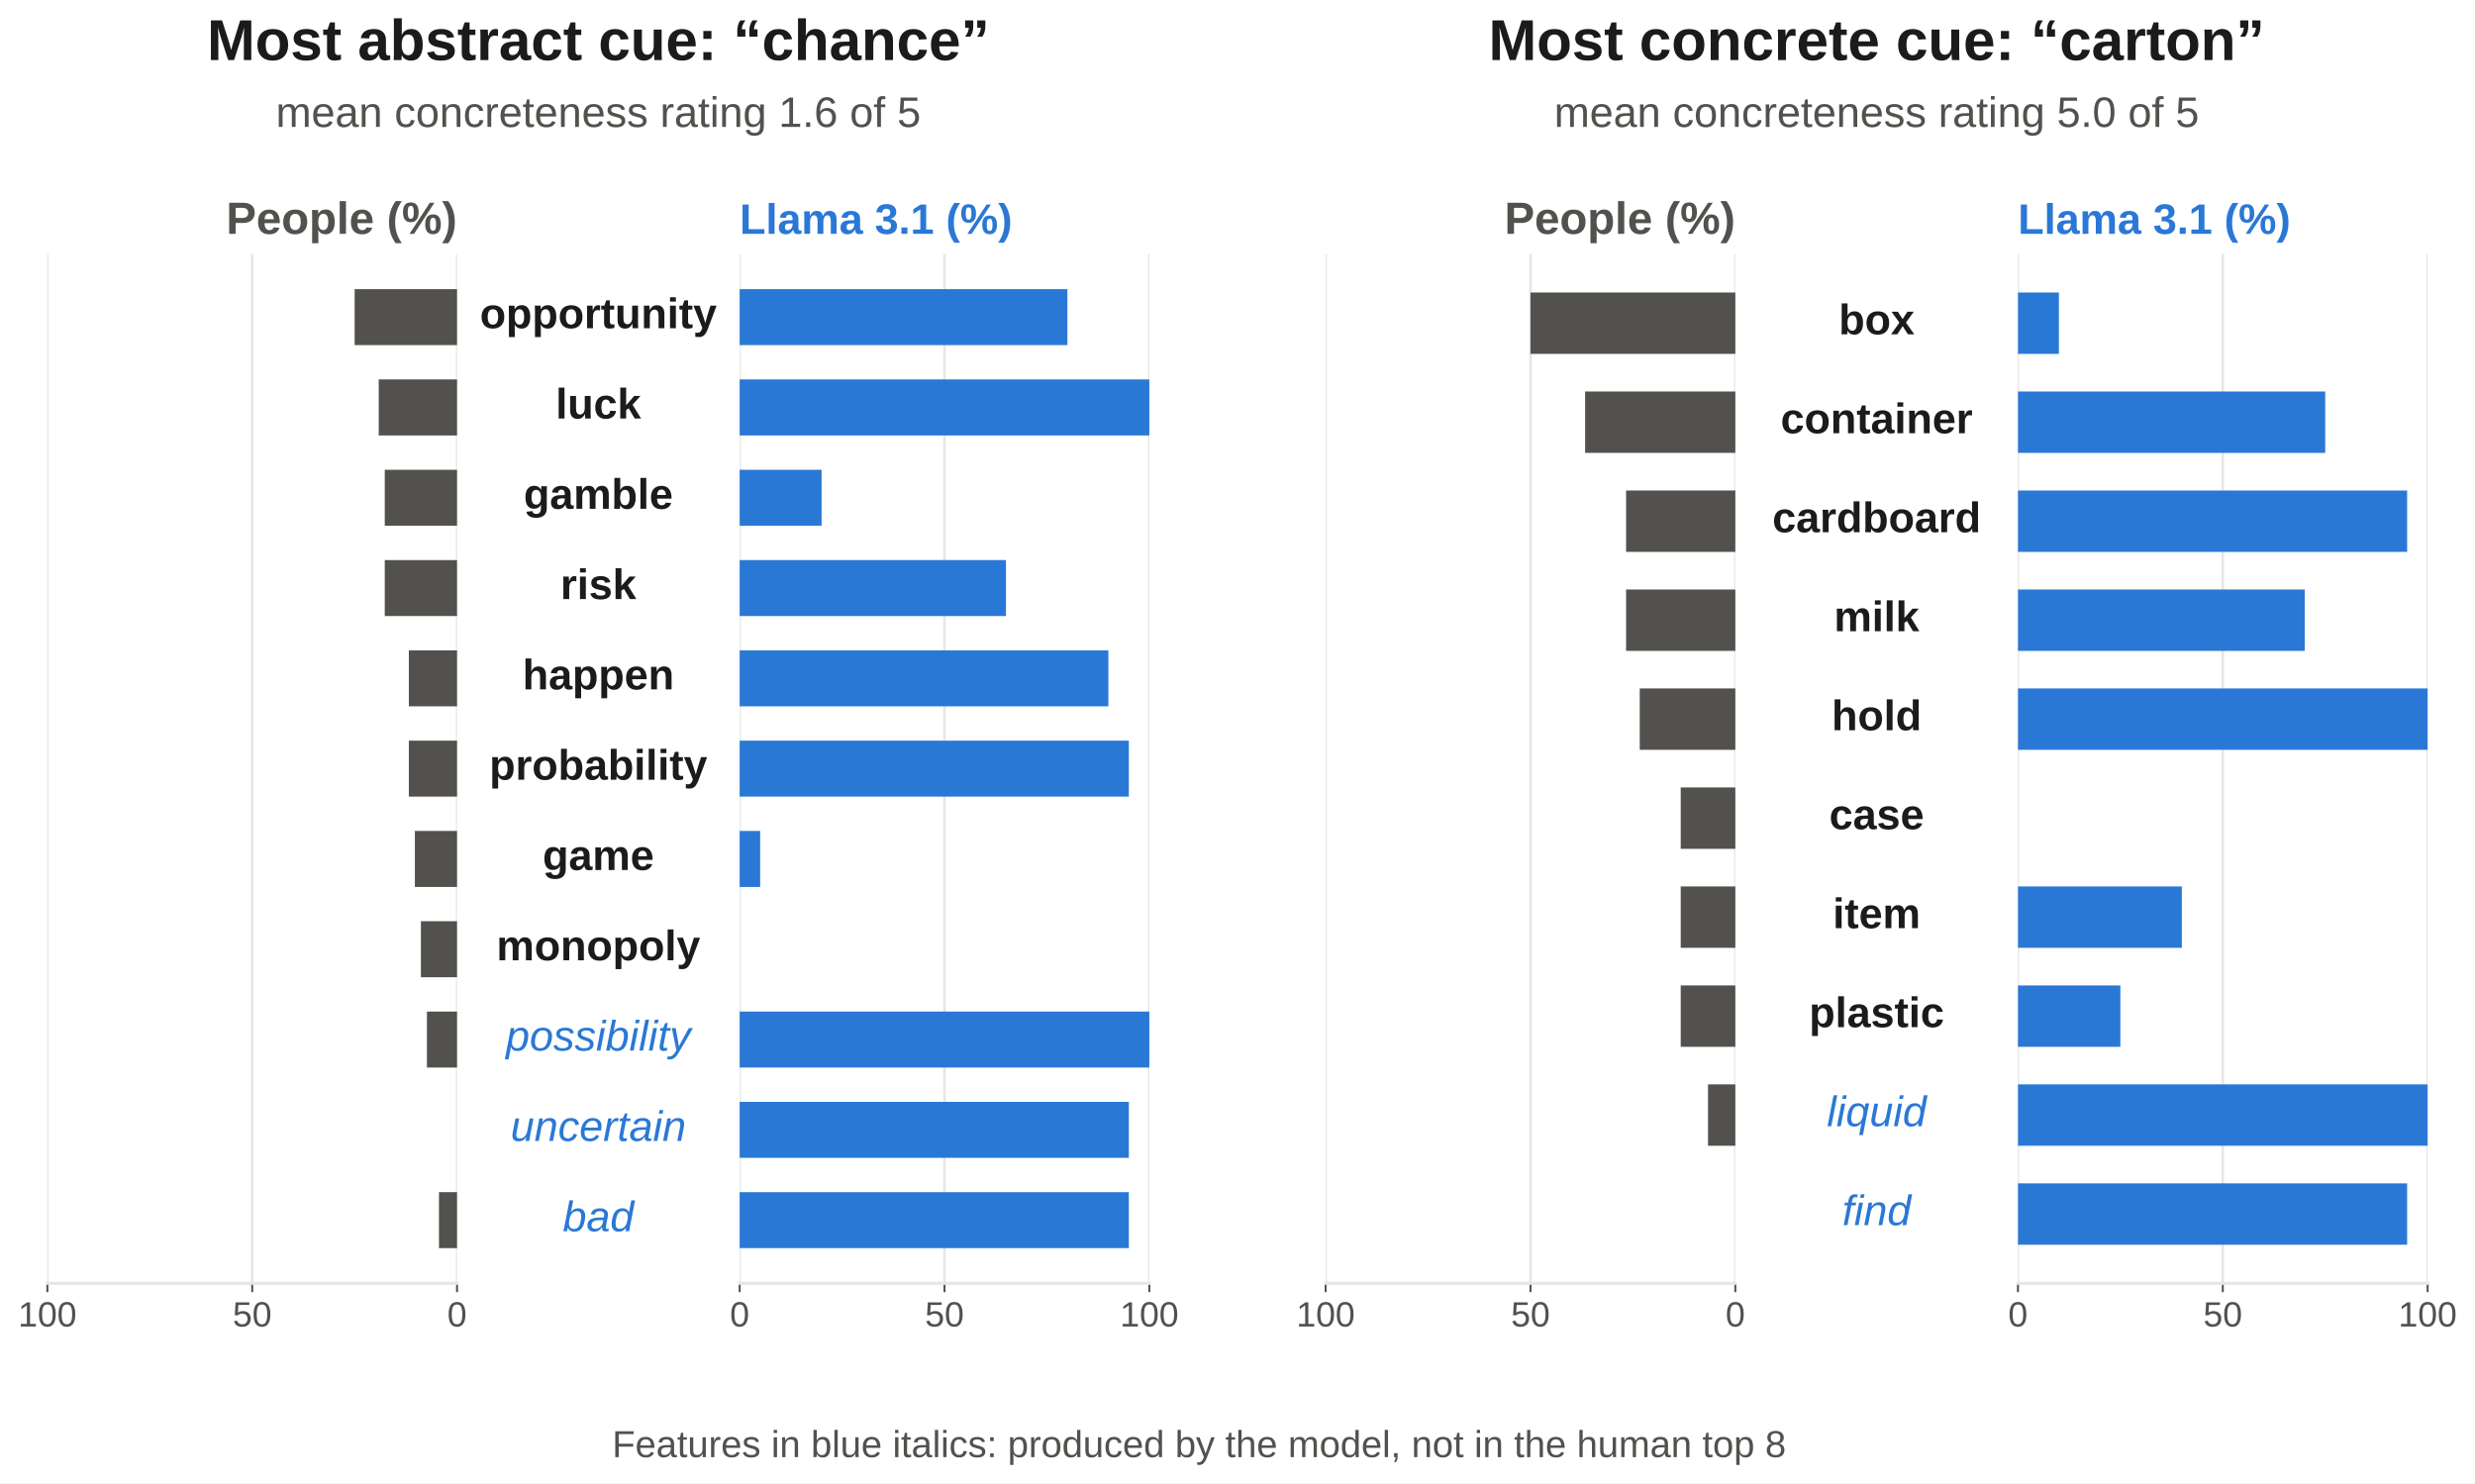
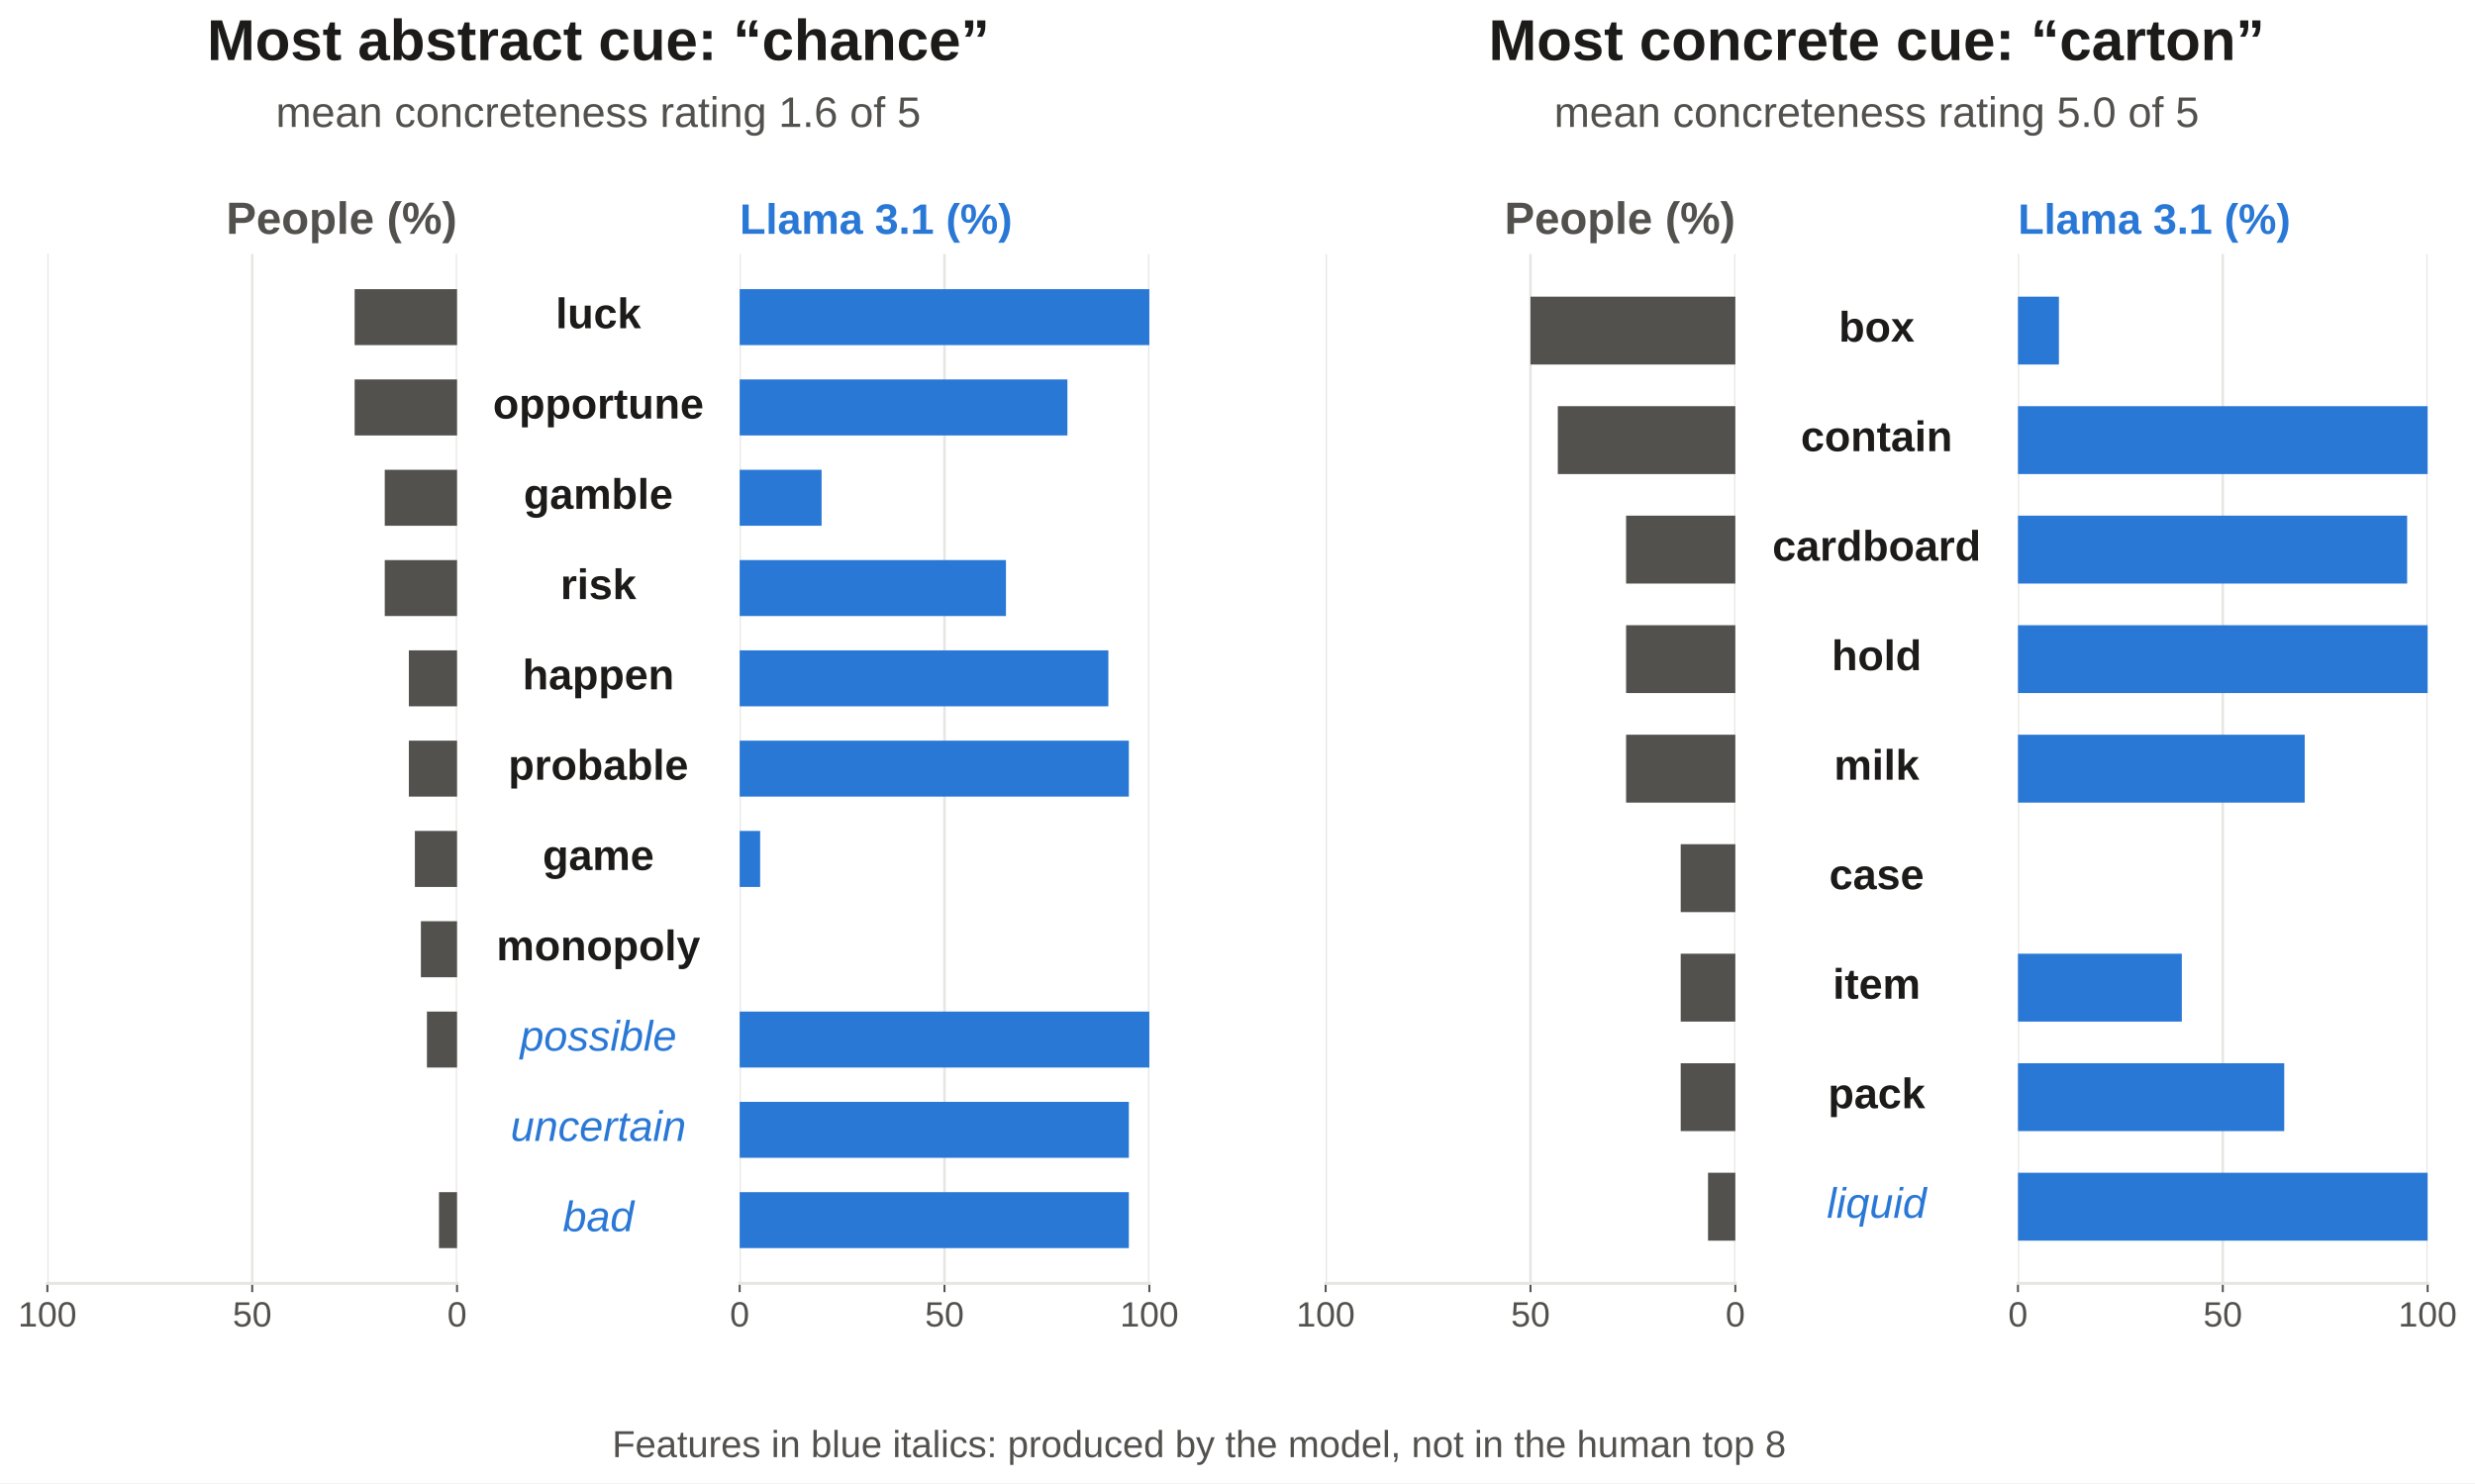
<svg xmlns="http://www.w3.org/2000/svg" xmlns:xlink="http://www.w3.org/1999/xlink" width="986.356pt" height="591.078pt" viewBox="0 0 986.356 591.078" version="1.1">
  <defs>
    <style type="text/css">*{stroke-linejoin: round; stroke-linecap: butt}</style>
  </defs>
  <g id="figure_1">
    <g id="patch_1">
      <path d="M 0 591.078  L 986.356 591.078  L 986.356 0  L 0 0  z " style="fill: #ffffff" />
    </g>
    <g id="axes_1">
      <g id="patch_2">
        <path d="M 18.878 511.457  L 182.145 511.457  L 182.145 101.201  L 18.878 101.201  z " style="fill: #ffffff" />
      </g>
      <g id="matplotlib.axis_1">
        <g id="xtick_1">
          <g id="line2d_1">
-             <path d="M 182.145 511.457  L 182.145 101.201  " clip-path="url(#p62445a6a91)" style="fill: none; stroke: #e7e6e2; stroke-linecap: square" />
+             <path d="M 182.145 511.457  L 182.145 101.201  " clip-path="url(#p075230d58a)" style="fill: none; stroke: #e7e6e2; stroke-linecap: square" />
          </g>
          <g id="line2d_2">
            <defs>
-               <path id="m4c36b9e088" d="M 0 0  L 0 3.5  " style="stroke: #52514e; stroke-width: 0.8" />
+               <path id="mfd496acda2" d="M 0 0  L 0 3.5  " style="stroke: #52514e; stroke-width: 0.8" />
            </defs>
            <g>
-               <use xlink:href="#m4c36b9e088" x="182.145" y="511.457" style="fill: #52514e; stroke: #52514e; stroke-width: 0.8" />
+               <use xlink:href="#mfd496acda2" x="182.145" y="511.457" style="fill: #52514e; stroke: #52514e; stroke-width: 0.8" />
            </g>
          </g>
          <g id="text_1">
            <text style="font-size: 14px; font-family: 'Arial', 'Helvetica Neue', 'DejaVu Sans'; text-anchor: middle; fill: #52514e" x="182.145" y="528.649" transform="rotate(-0 182.145 528.649)">0</text>
          </g>
        </g>
        <g id="xtick_2">
          <g id="line2d_3">
-             <path d="M 100.512 511.457  L 100.512 101.201  " clip-path="url(#p62445a6a91)" style="fill: none; stroke: #e7e6e2; stroke-linecap: square" />
+             <path d="M 100.512 511.457  L 100.512 101.201  " clip-path="url(#p075230d58a)" style="fill: none; stroke: #e7e6e2; stroke-linecap: square" />
          </g>
          <g id="line2d_4">
            <g>
-               <use xlink:href="#m4c36b9e088" x="100.512" y="511.457" style="fill: #52514e; stroke: #52514e; stroke-width: 0.8" />
+               <use xlink:href="#mfd496acda2" x="100.512" y="511.457" style="fill: #52514e; stroke: #52514e; stroke-width: 0.8" />
            </g>
          </g>
          <g id="text_2">
            <text style="font-size: 14px; font-family: 'Arial', 'Helvetica Neue', 'DejaVu Sans'; text-anchor: middle; fill: #52514e" x="100.512" y="528.649" transform="rotate(-0 100.5115 528.649)">50</text>
          </g>
        </g>
        <g id="xtick_3">
          <g id="line2d_5">
-             <path d="M 18.878 511.457  L 18.878 101.201  " clip-path="url(#p62445a6a91)" style="fill: none; stroke: #e7e6e2; stroke-linecap: square" />
+             <path d="M 18.878 511.457  L 18.878 101.201  " clip-path="url(#p075230d58a)" style="fill: none; stroke: #e7e6e2; stroke-linecap: square" />
          </g>
          <g id="line2d_6">
            <g>
-               <use xlink:href="#m4c36b9e088" x="18.878" y="511.457" style="fill: #52514e; stroke: #52514e; stroke-width: 0.8" />
+               <use xlink:href="#mfd496acda2" x="18.878" y="511.457" style="fill: #52514e; stroke: #52514e; stroke-width: 0.8" />
            </g>
          </g>
          <g id="text_3">
            <text style="font-size: 14px; font-family: 'Arial', 'Helvetica Neue', 'DejaVu Sans'; text-anchor: middle; fill: #52514e" x="18.878" y="528.649" transform="rotate(-0 18.87797 528.649)">100</text>
          </g>
        </g>
      </g>
      <g id="matplotlib.axis_2" />
      <g id="patch_3">
        <path d="M 18.878 511.457  L 182.145 511.457  " style="fill: none; stroke: #e7e6e2; stroke-width: 1.2; stroke-linejoin: miter; stroke-linecap: square" />
      </g>
      <g id="patch_4">
-         <path d="M 182.145 137.548  L 141.328 137.548  L 141.328 115.236  L 182.145 115.236  z " clip-path="url(#p62445a6a91)" style="fill: #52514e" />
+         <path d="M 182.145 137.548  L 141.328 137.548  L 141.328 115.236  L 182.145 115.236  z " clip-path="url(#p075230d58a)" style="fill: #52514e" />
      </g>
      <g id="patch_5">
-         <path d="M 182.145 173.535  L 150.932 173.535  L 150.932 151.223  L 182.145 151.223  z " clip-path="url(#p62445a6a91)" style="fill: #52514e" />
+         <path d="M 182.145 173.535  L 141.328 173.535  L 141.328 151.223  L 182.145 151.223  z " clip-path="url(#p075230d58a)" style="fill: #52514e" />
      </g>
      <g id="patch_6">
-         <path d="M 182.145 209.523  L 153.333 209.523  L 153.333 187.21  L 182.145 187.21  z " clip-path="url(#p62445a6a91)" style="fill: #52514e" />
+         <path d="M 182.145 209.523  L 153.333 209.523  L 153.333 187.21  L 182.145 187.21  z " clip-path="url(#p075230d58a)" style="fill: #52514e" />
      </g>
      <g id="patch_7">
-         <path d="M 182.145 245.51  L 153.333 245.51  L 153.333 223.198  L 182.145 223.198  z " clip-path="url(#p62445a6a91)" style="fill: #52514e" />
+         <path d="M 182.145 245.51  L 153.333 245.51  L 153.333 223.198  L 182.145 223.198  z " clip-path="url(#p075230d58a)" style="fill: #52514e" />
      </g>
      <g id="patch_8">
-         <path d="M 182.145 281.497  L 162.937 281.497  L 162.937 259.185  L 182.145 259.185  z " clip-path="url(#p62445a6a91)" style="fill: #52514e" />
+         <path d="M 182.145 281.497  L 162.937 281.497  L 162.937 259.185  L 182.145 259.185  z " clip-path="url(#p075230d58a)" style="fill: #52514e" />
      </g>
      <g id="patch_9">
-         <path d="M 182.145 317.485  L 162.937 317.485  L 162.937 295.173  L 182.145 295.173  z " clip-path="url(#p62445a6a91)" style="fill: #52514e" />
+         <path d="M 182.145 317.485  L 162.937 317.485  L 162.937 295.173  L 182.145 295.173  z " clip-path="url(#p075230d58a)" style="fill: #52514e" />
      </g>
      <g id="patch_10">
-         <path d="M 182.145 353.472  L 165.338 353.472  L 165.338 331.16  L 182.145 331.16  z " clip-path="url(#p62445a6a91)" style="fill: #52514e" />
+         <path d="M 182.145 353.472  L 165.338 353.472  L 165.338 331.16  L 182.145 331.16  z " clip-path="url(#p075230d58a)" style="fill: #52514e" />
      </g>
      <g id="patch_11">
-         <path d="M 182.145 389.459  L 167.739 389.459  L 167.739 367.147  L 182.145 367.147  z " clip-path="url(#p62445a6a91)" style="fill: #52514e" />
+         <path d="M 182.145 389.459  L 167.739 389.459  L 167.739 367.147  L 182.145 367.147  z " clip-path="url(#p075230d58a)" style="fill: #52514e" />
      </g>
      <g id="patch_12">
-         <path d="M 182.145 425.447  L 170.14 425.447  L 170.14 403.135  L 182.145 403.135  z " clip-path="url(#p62445a6a91)" style="fill: #52514e" />
+         <path d="M 182.145 425.447  L 170.14 425.447  L 170.14 403.135  L 182.145 403.135  z " clip-path="url(#p075230d58a)" style="fill: #52514e" />
      </g>
      <g id="patch_13">
-         <path d="M 182.145 461.434  L 182.145 461.434  L 182.145 439.122  L 182.145 439.122  z " clip-path="url(#p62445a6a91)" style="fill: #52514e" />
+         <path d="M 182.145 461.434  L 182.145 461.434  L 182.145 439.122  L 182.145 439.122  z " clip-path="url(#p075230d58a)" style="fill: #52514e" />
      </g>
      <g id="patch_14">
-         <path d="M 182.145 497.422  L 174.942 497.422  L 174.942 475.109  L 182.145 475.109  z " clip-path="url(#p62445a6a91)" style="fill: #52514e" />
+         <path d="M 182.145 497.422  L 174.942 497.422  L 174.942 475.109  L 182.145 475.109  z " clip-path="url(#p075230d58a)" style="fill: #52514e" />
      </g>
      <g id="text_4">
        <text style="font-weight: 700; font-size: 18px; font-family: 'Arial', 'Helvetica Neue', 'DejaVu Sans'; text-anchor: end; fill: #52514e" x="182.145" y="93.201" transform="rotate(-0 182.145 93.20063)">People (%)</text>
      </g>
    </g>
    <g id="axes_2">
      <g id="text_5">
-         <text style="font-weight: 700; font-size: 17px; font-family: 'Arial', 'Helvetica Neue', 'DejaVu Sans'; text-anchor: middle; fill: #1c1b1a" x="238.461" y="130.791" transform="rotate(-0 238.4613 130.791)">opportunity</text>
+         <text style="font-weight: 700; font-size: 17px; font-family: 'Arial', 'Helvetica Neue', 'DejaVu Sans'; text-anchor: middle; fill: #1c1b1a" x="238.461" y="130.791" transform="rotate(-0 238.4613 130.7912)">luck</text>
      </g>
      <g id="text_6">
-         <text style="font-weight: 700; font-size: 17px; font-family: 'Arial', 'Helvetica Neue', 'DejaVu Sans'; text-anchor: middle; fill: #1c1b1a" x="238.461" y="166.779" transform="rotate(-0 238.4613 166.7786)">luck</text>
+         <text style="font-weight: 700; font-size: 17px; font-family: 'Arial', 'Helvetica Neue', 'DejaVu Sans'; text-anchor: middle; fill: #1c1b1a" x="238.461" y="166.779" transform="rotate(-0 238.4613 166.7786)">opportune</text>
      </g>
      <g id="text_7">
        <text style="font-weight: 700; font-size: 17px; font-family: 'Arial', 'Helvetica Neue', 'DejaVu Sans'; text-anchor: middle; fill: #1c1b1a" x="238.461" y="202.766" transform="rotate(-0 238.4613 202.7658)">gamble</text>
      </g>
      <g id="text_8">
        <text style="font-weight: 700; font-size: 17px; font-family: 'Arial', 'Helvetica Neue', 'DejaVu Sans'; text-anchor: middle; fill: #1c1b1a" x="238.461" y="238.753" transform="rotate(-0 238.4613 238.7533)">risk</text>
      </g>
      <g id="text_9">
        <text style="font-weight: 700; font-size: 17px; font-family: 'Arial', 'Helvetica Neue', 'DejaVu Sans'; text-anchor: middle; fill: #1c1b1a" x="238.461" y="274.741" transform="rotate(-0 238.4613 274.7407)">happen</text>
      </g>
      <g id="text_10">
-         <text style="font-weight: 700; font-size: 17px; font-family: 'Arial', 'Helvetica Neue', 'DejaVu Sans'; text-anchor: middle; fill: #1c1b1a" x="238.461" y="310.728" transform="rotate(-0 238.4613 310.7279)">probability</text>
+         <text style="font-weight: 700; font-size: 17px; font-family: 'Arial', 'Helvetica Neue', 'DejaVu Sans'; text-anchor: middle; fill: #1c1b1a" x="238.461" y="310.728" transform="rotate(-0 238.4613 310.728)">probable</text>
      </g>
      <g id="text_11">
        <text style="font-weight: 700; font-size: 17px; font-family: 'Arial', 'Helvetica Neue', 'DejaVu Sans'; text-anchor: middle; fill: #1c1b1a" x="238.461" y="346.715" transform="rotate(-0 238.4613 346.7152)">game</text>
      </g>
      <g id="text_12">
        <text style="font-weight: 700; font-size: 17px; font-family: 'Arial', 'Helvetica Neue', 'DejaVu Sans'; text-anchor: middle; fill: #1c1b1a" x="238.461" y="382.703" transform="rotate(-0 238.4613 382.7026)">monopoly</text>
      </g>
      <g id="text_13">
-         <text style="font-style: italic; font-size: 17px; font-family: 'Arial', 'Helvetica Neue', 'DejaVu Sans'; text-anchor: middle; fill: #2a78d6" x="238.461" y="418.69" transform="rotate(-0 238.4613 418.69)">possibility</text>
+         <text style="font-style: italic; font-size: 17px; font-family: 'Arial', 'Helvetica Neue', 'DejaVu Sans'; text-anchor: middle; fill: #2a78d6" x="238.461" y="418.715" transform="rotate(-0 238.4613 418.7151)">possible</text>
      </g>
      <g id="text_14">
        <text style="font-style: italic; font-size: 17px; font-family: 'Arial', 'Helvetica Neue', 'DejaVu Sans'; text-anchor: middle; fill: #2a78d6" x="238.461" y="454.702" transform="rotate(-0 238.4613 454.7024)">uncertain</text>
      </g>
      <g id="text_15">
        <text style="font-style: italic; font-size: 17px; font-family: 'Arial', 'Helvetica Neue', 'DejaVu Sans'; text-anchor: middle; fill: #2a78d6" x="238.461" y="490.69" transform="rotate(-0 238.4613 490.6898)">bad</text>
      </g>
    </g>
    <g id="axes_3">
      <g id="patch_15">
        <path d="M 294.778 511.457  L 458.045 511.457  L 458.045 101.201  L 294.778 101.201  z " style="fill: #ffffff" />
      </g>
      <g id="matplotlib.axis_3">
        <g id="xtick_4">
          <g id="line2d_7">
-             <path d="M 294.778 511.457  L 294.778 101.201  " clip-path="url(#p004b8bed8c)" style="fill: none; stroke: #e7e6e2; stroke-linecap: square" />
+             <path d="M 294.778 511.457  L 294.778 101.201  " clip-path="url(#p3823de1eba)" style="fill: none; stroke: #e7e6e2; stroke-linecap: square" />
          </g>
          <g id="line2d_8">
            <g>
-               <use xlink:href="#m4c36b9e088" x="294.778" y="511.457" style="fill: #52514e; stroke: #52514e; stroke-width: 0.8" />
+               <use xlink:href="#mfd496acda2" x="294.778" y="511.457" style="fill: #52514e; stroke: #52514e; stroke-width: 0.8" />
            </g>
          </g>
          <g id="text_16">
            <text style="font-size: 14px; font-family: 'Arial', 'Helvetica Neue', 'DejaVu Sans'; text-anchor: middle; fill: #52514e" x="294.778" y="528.649" transform="rotate(-0 294.7776 528.649)">0</text>
          </g>
        </g>
        <g id="xtick_5">
          <g id="line2d_9">
-             <path d="M 376.411 511.457  L 376.411 101.201  " clip-path="url(#p004b8bed8c)" style="fill: none; stroke: #e7e6e2; stroke-linecap: square" />
+             <path d="M 376.411 511.457  L 376.411 101.201  " clip-path="url(#p3823de1eba)" style="fill: none; stroke: #e7e6e2; stroke-linecap: square" />
          </g>
          <g id="line2d_10">
            <g>
-               <use xlink:href="#m4c36b9e088" x="376.411" y="511.457" style="fill: #52514e; stroke: #52514e; stroke-width: 0.8" />
+               <use xlink:href="#mfd496acda2" x="376.411" y="511.457" style="fill: #52514e; stroke: #52514e; stroke-width: 0.8" />
            </g>
          </g>
          <g id="text_17">
            <text style="font-size: 14px; font-family: 'Arial', 'Helvetica Neue', 'DejaVu Sans'; text-anchor: middle; fill: #52514e" x="376.411" y="528.649" transform="rotate(-0 376.4111 528.649)">50</text>
          </g>
        </g>
        <g id="xtick_6">
          <g id="line2d_11">
-             <path d="M 458.045 511.457  L 458.045 101.201  " clip-path="url(#p004b8bed8c)" style="fill: none; stroke: #e7e6e2; stroke-linecap: square" />
+             <path d="M 458.045 511.457  L 458.045 101.201  " clip-path="url(#p3823de1eba)" style="fill: none; stroke: #e7e6e2; stroke-linecap: square" />
          </g>
          <g id="line2d_12">
            <g>
-               <use xlink:href="#m4c36b9e088" x="458.045" y="511.457" style="fill: #52514e; stroke: #52514e; stroke-width: 0.8" />
+               <use xlink:href="#mfd496acda2" x="458.045" y="511.457" style="fill: #52514e; stroke: #52514e; stroke-width: 0.8" />
            </g>
          </g>
          <g id="text_18">
            <text style="font-size: 14px; font-family: 'Arial', 'Helvetica Neue', 'DejaVu Sans'; text-anchor: middle; fill: #52514e" x="458.045" y="528.649" transform="rotate(-0 458.0446 528.649)">100</text>
          </g>
        </g>
      </g>
      <g id="matplotlib.axis_4" />
      <g id="patch_16">
        <path d="M 294.778 511.457  L 458.045 511.457  " style="fill: none; stroke: #e7e6e2; stroke-width: 1.2; stroke-linejoin: miter; stroke-linecap: square" />
      </g>
      <g id="patch_17">
-         <path d="M 294.778 137.548  L 425.391 137.548  L 425.391 115.236  L 294.778 115.236  z " clip-path="url(#p004b8bed8c)" style="fill: #2a78d6" />
+         <path d="M 294.778 137.548  L 458.045 137.548  L 458.045 115.236  L 294.778 115.236  z " clip-path="url(#p3823de1eba)" style="fill: #2a78d6" />
      </g>
      <g id="patch_18">
-         <path d="M 294.778 173.535  L 458.045 173.535  L 458.045 151.223  L 294.778 151.223  z " clip-path="url(#p004b8bed8c)" style="fill: #2a78d6" />
+         <path d="M 294.778 173.535  L 425.391 173.535  L 425.391 151.223  L 294.778 151.223  z " clip-path="url(#p3823de1eba)" style="fill: #2a78d6" />
      </g>
      <g id="patch_19">
-         <path d="M 294.778 209.523  L 327.431 209.523  L 327.431 187.21  L 294.778 187.21  z " clip-path="url(#p004b8bed8c)" style="fill: #2a78d6" />
+         <path d="M 294.778 209.523  L 327.431 209.523  L 327.431 187.21  L 294.778 187.21  z " clip-path="url(#p3823de1eba)" style="fill: #2a78d6" />
      </g>
      <g id="patch_20">
-         <path d="M 294.778 245.51  L 400.901 245.51  L 400.901 223.198  L 294.778 223.198  z " clip-path="url(#p004b8bed8c)" style="fill: #2a78d6" />
+         <path d="M 294.778 245.51  L 400.901 245.51  L 400.901 223.198  L 294.778 223.198  z " clip-path="url(#p3823de1eba)" style="fill: #2a78d6" />
      </g>
      <g id="patch_21">
-         <path d="M 294.778 281.497  L 441.718 281.497  L 441.718 259.185  L 294.778 259.185  z " clip-path="url(#p004b8bed8c)" style="fill: #2a78d6" />
+         <path d="M 294.778 281.497  L 441.718 281.497  L 441.718 259.185  L 294.778 259.185  z " clip-path="url(#p3823de1eba)" style="fill: #2a78d6" />
      </g>
      <g id="patch_22">
-         <path d="M 294.778 317.485  L 449.881 317.485  L 449.881 295.173  L 294.778 295.173  z " clip-path="url(#p004b8bed8c)" style="fill: #2a78d6" />
+         <path d="M 294.778 317.485  L 449.881 317.485  L 449.881 295.173  L 294.778 295.173  z " clip-path="url(#p3823de1eba)" style="fill: #2a78d6" />
      </g>
      <g id="patch_23">
-         <path d="M 294.778 353.472  L 302.941 353.472  L 302.941 331.16  L 294.778 331.16  z " clip-path="url(#p004b8bed8c)" style="fill: #2a78d6" />
+         <path d="M 294.778 353.472  L 302.941 353.472  L 302.941 331.16  L 294.778 331.16  z " clip-path="url(#p3823de1eba)" style="fill: #2a78d6" />
      </g>
      <g id="patch_24">
-         <path d="M 294.778 389.459  L 294.778 389.459  L 294.778 367.147  L 294.778 367.147  z " clip-path="url(#p004b8bed8c)" style="fill: #2a78d6" />
+         <path d="M 294.778 389.459  L 294.778 389.459  L 294.778 367.147  L 294.778 367.147  z " clip-path="url(#p3823de1eba)" style="fill: #2a78d6" />
      </g>
      <g id="patch_25">
-         <path d="M 294.778 425.447  L 458.045 425.447  L 458.045 403.135  L 294.778 403.135  z " clip-path="url(#p004b8bed8c)" style="fill: #2a78d6" />
+         <path d="M 294.778 425.447  L 458.045 425.447  L 458.045 403.135  L 294.778 403.135  z " clip-path="url(#p3823de1eba)" style="fill: #2a78d6" />
      </g>
      <g id="patch_26">
-         <path d="M 294.778 461.434  L 449.881 461.434  L 449.881 439.122  L 294.778 439.122  z " clip-path="url(#p004b8bed8c)" style="fill: #2a78d6" />
+         <path d="M 294.778 461.434  L 449.881 461.434  L 449.881 439.122  L 294.778 439.122  z " clip-path="url(#p3823de1eba)" style="fill: #2a78d6" />
      </g>
      <g id="patch_27">
-         <path d="M 294.778 497.422  L 449.881 497.422  L 449.881 475.109  L 294.778 475.109  z " clip-path="url(#p004b8bed8c)" style="fill: #2a78d6" />
+         <path d="M 294.778 497.422  L 449.881 497.422  L 449.881 475.109  L 294.778 475.109  z " clip-path="url(#p3823de1eba)" style="fill: #2a78d6" />
      </g>
      <g id="text_19">
        <text style="font-weight: 700; font-size: 17px; font-family: 'Arial', 'Helvetica Neue', 'DejaVu Sans'; text-anchor: start; fill: #2a78d6" x="294.778" y="93.201" transform="rotate(-0 294.7776 93.20063)">Llama 3.1 (%)</text>
      </g>
    </g>
    <g id="axes_4">
      <g id="patch_28">
        <path d="M 528.311 511.457  L 691.578 511.457  L 691.578 101.201  L 528.311 101.201  z " style="fill: #ffffff" />
      </g>
      <g id="matplotlib.axis_5">
        <g id="xtick_7">
          <g id="line2d_13">
-             <path d="M 691.578 511.457  L 691.578 101.201  " clip-path="url(#pcae5e3354a)" style="fill: none; stroke: #e7e6e2; stroke-linecap: square" />
+             <path d="M 691.578 511.457  L 691.578 101.201  " clip-path="url(#p9786642348)" style="fill: none; stroke: #e7e6e2; stroke-linecap: square" />
          </g>
          <g id="line2d_14">
            <g>
-               <use xlink:href="#m4c36b9e088" x="691.578" y="511.457" style="fill: #52514e; stroke: #52514e; stroke-width: 0.8" />
+               <use xlink:href="#mfd496acda2" x="691.578" y="511.457" style="fill: #52514e; stroke: #52514e; stroke-width: 0.8" />
            </g>
          </g>
          <g id="text_20">
            <text style="font-size: 14px; font-family: 'Arial', 'Helvetica Neue', 'DejaVu Sans'; text-anchor: middle; fill: #52514e" x="691.578" y="528.649" transform="rotate(-0 691.5784 528.649)">0</text>
          </g>
        </g>
        <g id="xtick_8">
          <g id="line2d_15">
-             <path d="M 609.945 511.457  L 609.945 101.201  " clip-path="url(#pcae5e3354a)" style="fill: none; stroke: #e7e6e2; stroke-linecap: square" />
+             <path d="M 609.945 511.457  L 609.945 101.201  " clip-path="url(#p9786642348)" style="fill: none; stroke: #e7e6e2; stroke-linecap: square" />
          </g>
          <g id="line2d_16">
            <g>
-               <use xlink:href="#m4c36b9e088" x="609.945" y="511.457" style="fill: #52514e; stroke: #52514e; stroke-width: 0.8" />
+               <use xlink:href="#mfd496acda2" x="609.945" y="511.457" style="fill: #52514e; stroke: #52514e; stroke-width: 0.8" />
            </g>
          </g>
          <g id="text_21">
            <text style="font-size: 14px; font-family: 'Arial', 'Helvetica Neue', 'DejaVu Sans'; text-anchor: middle; fill: #52514e" x="609.945" y="528.649" transform="rotate(-0 609.9448 528.649)">50</text>
          </g>
        </g>
        <g id="xtick_9">
          <g id="line2d_17">
-             <path d="M 528.311 511.457  L 528.311 101.201  " clip-path="url(#pcae5e3354a)" style="fill: none; stroke: #e7e6e2; stroke-linecap: square" />
+             <path d="M 528.311 511.457  L 528.311 101.201  " clip-path="url(#p9786642348)" style="fill: none; stroke: #e7e6e2; stroke-linecap: square" />
          </g>
          <g id="line2d_18">
            <g>
-               <use xlink:href="#m4c36b9e088" x="528.311" y="511.457" style="fill: #52514e; stroke: #52514e; stroke-width: 0.8" />
+               <use xlink:href="#mfd496acda2" x="528.311" y="511.457" style="fill: #52514e; stroke: #52514e; stroke-width: 0.8" />
            </g>
          </g>
          <g id="text_22">
            <text style="font-size: 14px; font-family: 'Arial', 'Helvetica Neue', 'DejaVu Sans'; text-anchor: middle; fill: #52514e" x="528.311" y="528.649" transform="rotate(-0 528.3113 528.649)">100</text>
          </g>
        </g>
      </g>
      <g id="matplotlib.axis_6" />
      <g id="patch_29">
        <path d="M 528.311 511.457  L 691.578 511.457  " style="fill: none; stroke: #e7e6e2; stroke-width: 1.2; stroke-linejoin: miter; stroke-linecap: square" />
      </g>
      <g id="patch_30">
-         <path d="M 691.578 141.043  L 609.945 141.043  L 609.945 116.585  L 691.578 116.585  z " clip-path="url(#pcae5e3354a)" style="fill: #52514e" />
+         <path d="M 691.578 145.281  L 609.945 145.281  L 609.945 118.222  L 691.578 118.222  z " clip-path="url(#p9786642348)" style="fill: #52514e" />
      </g>
      <g id="patch_31">
-         <path d="M 691.578 180.49  L 631.714 180.49  L 631.714 156.033  L 691.578 156.033  z " clip-path="url(#pcae5e3354a)" style="fill: #52514e" />
+         <path d="M 691.578 188.926  L 620.829 188.926  L 620.829 161.866  L 691.578 161.866  z " clip-path="url(#p9786642348)" style="fill: #52514e" />
      </g>
      <g id="patch_32">
-         <path d="M 691.578 219.938  L 648.04 219.938  L 648.04 195.481  L 691.578 195.481  z " clip-path="url(#pcae5e3354a)" style="fill: #52514e" />
+         <path d="M 691.578 232.57  L 648.04 232.57  L 648.04 205.51  L 691.578 205.51  z " clip-path="url(#p9786642348)" style="fill: #52514e" />
      </g>
      <g id="patch_33">
-         <path d="M 691.578 259.386  L 648.04 259.386  L 648.04 234.928  L 691.578 234.928  z " clip-path="url(#pcae5e3354a)" style="fill: #52514e" />
+         <path d="M 691.578 276.214  L 648.04 276.214  L 648.04 249.155  L 691.578 249.155  z " clip-path="url(#p9786642348)" style="fill: #52514e" />
      </g>
      <g id="patch_34">
-         <path d="M 691.578 298.834  L 653.483 298.834  L 653.483 274.376  L 691.578 274.376  z " clip-path="url(#pcae5e3354a)" style="fill: #52514e" />
+         <path d="M 691.578 319.858  L 648.04 319.858  L 648.04 292.799  L 691.578 292.799  z " clip-path="url(#p9786642348)" style="fill: #52514e" />
      </g>
      <g id="patch_35">
-         <path d="M 691.578 338.281  L 669.809 338.281  L 669.809 313.824  L 691.578 313.824  z " clip-path="url(#pcae5e3354a)" style="fill: #52514e" />
+         <path d="M 691.578 363.503  L 669.809 363.503  L 669.809 336.443  L 691.578 336.443  z " clip-path="url(#p9786642348)" style="fill: #52514e" />
      </g>
      <g id="patch_36">
-         <path d="M 691.578 377.729  L 669.809 377.729  L 669.809 353.271  L 691.578 353.271  z " clip-path="url(#pcae5e3354a)" style="fill: #52514e" />
+         <path d="M 691.578 407.147  L 669.809 407.147  L 669.809 380.087  L 691.578 380.087  z " clip-path="url(#p9786642348)" style="fill: #52514e" />
      </g>
      <g id="patch_37">
-         <path d="M 691.578 417.177  L 669.809 417.177  L 669.809 392.719  L 691.578 392.719  z " clip-path="url(#pcae5e3354a)" style="fill: #52514e" />
+         <path d="M 691.578 450.791  L 669.809 450.791  L 669.809 423.732  L 691.578 423.732  z " clip-path="url(#p9786642348)" style="fill: #52514e" />
      </g>
      <g id="patch_38">
-         <path d="M 691.578 456.624  L 680.694 456.624  L 680.694 432.167  L 691.578 432.167  z " clip-path="url(#pcae5e3354a)" style="fill: #52514e" />
-       </g>
-       <g id="patch_39">
-         <path d="M 691.578 496.072  L 691.578 496.072  L 691.578 471.614  L 691.578 471.614  z " clip-path="url(#pcae5e3354a)" style="fill: #52514e" />
+         <path d="M 691.578 494.435  L 680.694 494.435  L 680.694 467.376  L 691.578 467.376  z " clip-path="url(#p9786642348)" style="fill: #52514e" />
      </g>
      <g id="text_23">
        <text style="font-weight: 700; font-size: 18px; font-family: 'Arial', 'Helvetica Neue', 'DejaVu Sans'; text-anchor: end; fill: #52514e" x="691.578" y="93.201" transform="rotate(-0 691.5784 93.20063)">People (%)</text>
      </g>
    </g>
    <g id="axes_5">
      <g id="text_24">
-         <text style="font-weight: 700; font-size: 17px; font-family: 'Arial', 'Helvetica Neue', 'DejaVu Sans'; text-anchor: middle; fill: #1c1b1a" x="747.895" y="133.213" transform="rotate(-0 747.8946 133.2134)">box</text>
+         <text style="font-weight: 700; font-size: 17px; font-family: 'Arial', 'Helvetica Neue', 'DejaVu Sans'; text-anchor: middle; fill: #1c1b1a" x="747.895" y="136.151" transform="rotate(-0 747.8946 136.151)">box</text>
      </g>
      <g id="text_25">
-         <text style="font-weight: 700; font-size: 17px; font-family: 'Arial', 'Helvetica Neue', 'DejaVu Sans'; text-anchor: middle; fill: #1c1b1a" x="747.895" y="172.661" transform="rotate(-0 747.8946 172.6611)">container</text>
+         <text style="font-weight: 700; font-size: 17px; font-family: 'Arial', 'Helvetica Neue', 'DejaVu Sans'; text-anchor: middle; fill: #1c1b1a" x="747.895" y="179.795" transform="rotate(-0 747.8946 179.7953)">contain</text>
      </g>
      <g id="text_26">
-         <text style="font-weight: 700; font-size: 17px; font-family: 'Arial', 'Helvetica Neue', 'DejaVu Sans'; text-anchor: middle; fill: #1c1b1a" x="747.895" y="212.109" transform="rotate(-0 747.8946 212.1088)">cardboard</text>
+         <text style="font-weight: 700; font-size: 17px; font-family: 'Arial', 'Helvetica Neue', 'DejaVu Sans'; text-anchor: middle; fill: #1c1b1a" x="747.895" y="223.44" transform="rotate(-0 747.8946 223.4395)">cardboard</text>
      </g>
      <g id="text_27">
-         <text style="font-weight: 700; font-size: 17px; font-family: 'Arial', 'Helvetica Neue', 'DejaVu Sans'; text-anchor: middle; fill: #1c1b1a" x="747.895" y="251.557" transform="rotate(-0 747.8946 251.5565)">milk</text>
+         <text style="font-weight: 700; font-size: 17px; font-family: 'Arial', 'Helvetica Neue', 'DejaVu Sans'; text-anchor: middle; fill: #1c1b1a" x="747.895" y="267.084" transform="rotate(-0 747.8946 267.0838)">hold</text>
      </g>
      <g id="text_28">
-         <text style="font-weight: 700; font-size: 17px; font-family: 'Arial', 'Helvetica Neue', 'DejaVu Sans'; text-anchor: middle; fill: #1c1b1a" x="747.895" y="291.004" transform="rotate(-0 747.8946 291.0042)">hold</text>
+         <text style="font-weight: 700; font-size: 17px; font-family: 'Arial', 'Helvetica Neue', 'DejaVu Sans'; text-anchor: middle; fill: #1c1b1a" x="747.895" y="310.728" transform="rotate(-0 747.8946 310.728)">milk</text>
      </g>
      <g id="text_29">
-         <text style="font-weight: 700; font-size: 17px; font-family: 'Arial', 'Helvetica Neue', 'DejaVu Sans'; text-anchor: middle; fill: #1c1b1a" x="747.895" y="330.452" transform="rotate(-0 747.8946 330.4519)">case</text>
+         <text style="font-weight: 700; font-size: 17px; font-family: 'Arial', 'Helvetica Neue', 'DejaVu Sans'; text-anchor: middle; fill: #1c1b1a" x="747.895" y="354.372" transform="rotate(-0 747.8946 354.3723)">case</text>
      </g>
      <g id="text_30">
-         <text style="font-weight: 700; font-size: 17px; font-family: 'Arial', 'Helvetica Neue', 'DejaVu Sans'; text-anchor: middle; fill: #1c1b1a" x="747.895" y="369.9" transform="rotate(-0 747.8946 369.8996)">item</text>
+         <text style="font-weight: 700; font-size: 17px; font-family: 'Arial', 'Helvetica Neue', 'DejaVu Sans'; text-anchor: middle; fill: #1c1b1a" x="747.895" y="398.017" transform="rotate(-0 747.8946 398.0166)">item</text>
      </g>
      <g id="text_31">
-         <text style="font-weight: 700; font-size: 17px; font-family: 'Arial', 'Helvetica Neue', 'DejaVu Sans'; text-anchor: middle; fill: #1c1b1a" x="747.895" y="409.347" transform="rotate(-0 747.8946 409.3473)">plastic</text>
+         <text style="font-weight: 700; font-size: 17px; font-family: 'Arial', 'Helvetica Neue', 'DejaVu Sans'; text-anchor: middle; fill: #1c1b1a" x="747.895" y="441.661" transform="rotate(-0 747.8946 441.6608)">pack</text>
      </g>
      <g id="text_32">
-         <text style="font-style: italic; font-size: 17px; font-family: 'Arial', 'Helvetica Neue', 'DejaVu Sans'; text-anchor: middle; fill: #2a78d6" x="747.895" y="448.82" transform="rotate(-0 747.8946 448.8199)">liquid</text>
-       </g>
-       <g id="text_33">
-         <text style="font-style: italic; font-size: 17px; font-family: 'Arial', 'Helvetica Neue', 'DejaVu Sans'; text-anchor: middle; fill: #2a78d6" x="747.895" y="488.268" transform="rotate(-0 747.8946 488.2676)">find</text>
+         <text style="font-style: italic; font-size: 17px; font-family: 'Arial', 'Helvetica Neue', 'DejaVu Sans'; text-anchor: middle; fill: #2a78d6" x="747.895" y="485.33" transform="rotate(-0 747.8946 485.33)">liquid</text>
      </g>
    </g>
    <g id="axes_6">
-       <g id="patch_40">
+       <g id="patch_39">
        <path d="M 804.211 511.457  L 967.478 511.457  L 967.478 101.201  L 804.211 101.201  z " style="fill: #ffffff" />
      </g>
      <g id="matplotlib.axis_7">
        <g id="xtick_10">
          <g id="line2d_19">
-             <path d="M 804.211 511.457  L 804.211 101.201  " clip-path="url(#pe9b5f8abff)" style="fill: none; stroke: #e7e6e2; stroke-linecap: square" />
+             <path d="M 804.211 511.457  L 804.211 101.201  " clip-path="url(#p4fee3e1f32)" style="fill: none; stroke: #e7e6e2; stroke-linecap: square" />
          </g>
          <g id="line2d_20">
            <g>
-               <use xlink:href="#m4c36b9e088" x="804.211" y="511.457" style="fill: #52514e; stroke: #52514e; stroke-width: 0.8" />
-             </g>
-           </g>
-           <g id="text_34">
+               <use xlink:href="#mfd496acda2" x="804.211" y="511.457" style="fill: #52514e; stroke: #52514e; stroke-width: 0.8" />
+             </g>
+           </g>
+           <g id="text_33">
            <text style="font-size: 14px; font-family: 'Arial', 'Helvetica Neue', 'DejaVu Sans'; text-anchor: middle; fill: #52514e" x="804.211" y="528.649" transform="rotate(-0 804.2109 528.649)">0</text>
          </g>
        </g>
        <g id="xtick_11">
          <g id="line2d_21">
-             <path d="M 885.844 511.457  L 885.844 101.201  " clip-path="url(#pe9b5f8abff)" style="fill: none; stroke: #e7e6e2; stroke-linecap: square" />
+             <path d="M 885.844 511.457  L 885.844 101.201  " clip-path="url(#p4fee3e1f32)" style="fill: none; stroke: #e7e6e2; stroke-linecap: square" />
          </g>
          <g id="line2d_22">
            <g>
-               <use xlink:href="#m4c36b9e088" x="885.844" y="511.457" style="fill: #52514e; stroke: #52514e; stroke-width: 0.8" />
-             </g>
-           </g>
-           <g id="text_35">
+               <use xlink:href="#mfd496acda2" x="885.844" y="511.457" style="fill: #52514e; stroke: #52514e; stroke-width: 0.8" />
+             </g>
+           </g>
+           <g id="text_34">
            <text style="font-size: 14px; font-family: 'Arial', 'Helvetica Neue', 'DejaVu Sans'; text-anchor: middle; fill: #52514e" x="885.844" y="528.649" transform="rotate(-0 885.8444 528.649)">50</text>
          </g>
        </g>
        <g id="xtick_12">
          <g id="line2d_23">
-             <path d="M 967.478 511.457  L 967.478 101.201  " clip-path="url(#pe9b5f8abff)" style="fill: none; stroke: #e7e6e2; stroke-linecap: square" />
+             <path d="M 967.478 511.457  L 967.478 101.201  " clip-path="url(#p4fee3e1f32)" style="fill: none; stroke: #e7e6e2; stroke-linecap: square" />
          </g>
          <g id="line2d_24">
            <g>
-               <use xlink:href="#m4c36b9e088" x="967.478" y="511.457" style="fill: #52514e; stroke: #52514e; stroke-width: 0.8" />
-             </g>
-           </g>
-           <g id="text_36">
+               <use xlink:href="#mfd496acda2" x="967.478" y="511.457" style="fill: #52514e; stroke: #52514e; stroke-width: 0.8" />
+             </g>
+           </g>
+           <g id="text_35">
            <text style="font-size: 14px; font-family: 'Arial', 'Helvetica Neue', 'DejaVu Sans'; text-anchor: middle; fill: #52514e" x="967.478" y="528.649" transform="rotate(-0 967.478 528.649)">100</text>
          </g>
        </g>
      </g>
      <g id="matplotlib.axis_8" />
+       <g id="patch_40">
+         <path d="M 804.211 511.457  L 967.478 511.457  " style="fill: none; stroke: #e7e6e2; stroke-width: 1.2; stroke-linejoin: miter; stroke-linecap: square" />
+       </g>
      <g id="patch_41">
-         <path d="M 804.211 511.457  L 967.478 511.457  " style="fill: none; stroke: #e7e6e2; stroke-width: 1.2; stroke-linejoin: miter; stroke-linecap: square" />
+         <path d="M 804.211 145.281  L 820.538 145.281  L 820.538 118.222  L 804.211 118.222  z " clip-path="url(#p4fee3e1f32)" style="fill: #2a78d6" />
      </g>
      <g id="patch_42">
-         <path d="M 804.211 141.043  L 820.538 141.043  L 820.538 116.585  L 804.211 116.585  z " clip-path="url(#pe9b5f8abff)" style="fill: #2a78d6" />
+         <path d="M 804.211 188.926  L 967.478 188.926  L 967.478 161.866  L 804.211 161.866  z " clip-path="url(#p4fee3e1f32)" style="fill: #2a78d6" />
      </g>
      <g id="patch_43">
-         <path d="M 804.211 180.49  L 926.661 180.49  L 926.661 156.033  L 804.211 156.033  z " clip-path="url(#pe9b5f8abff)" style="fill: #2a78d6" />
+         <path d="M 804.211 232.57  L 959.315 232.57  L 959.315 205.51  L 804.211 205.51  z " clip-path="url(#p4fee3e1f32)" style="fill: #2a78d6" />
      </g>
      <g id="patch_44">
-         <path d="M 804.211 219.938  L 959.315 219.938  L 959.315 195.481  L 804.211 195.481  z " clip-path="url(#pe9b5f8abff)" style="fill: #2a78d6" />
+         <path d="M 804.211 276.214  L 967.478 276.214  L 967.478 249.155  L 804.211 249.155  z " clip-path="url(#p4fee3e1f32)" style="fill: #2a78d6" />
      </g>
      <g id="patch_45">
-         <path d="M 804.211 259.386  L 918.498 259.386  L 918.498 234.928  L 804.211 234.928  z " clip-path="url(#pe9b5f8abff)" style="fill: #2a78d6" />
+         <path d="M 804.211 319.858  L 918.498 319.858  L 918.498 292.799  L 804.211 292.799  z " clip-path="url(#p4fee3e1f32)" style="fill: #2a78d6" />
      </g>
      <g id="patch_46">
-         <path d="M 804.211 298.834  L 967.478 298.834  L 967.478 274.376  L 804.211 274.376  z " clip-path="url(#pe9b5f8abff)" style="fill: #2a78d6" />
+         <path d="M 804.211 363.503  L 804.211 363.503  L 804.211 336.443  L 804.211 336.443  z " clip-path="url(#p4fee3e1f32)" style="fill: #2a78d6" />
      </g>
      <g id="patch_47">
-         <path d="M 804.211 338.281  L 804.211 338.281  L 804.211 313.824  L 804.211 313.824  z " clip-path="url(#pe9b5f8abff)" style="fill: #2a78d6" />
+         <path d="M 804.211 407.147  L 869.518 407.147  L 869.518 380.087  L 804.211 380.087  z " clip-path="url(#p4fee3e1f32)" style="fill: #2a78d6" />
      </g>
      <g id="patch_48">
-         <path d="M 804.211 377.729  L 869.518 377.729  L 869.518 353.271  L 804.211 353.271  z " clip-path="url(#pe9b5f8abff)" style="fill: #2a78d6" />
+         <path d="M 804.211 450.791  L 910.334 450.791  L 910.334 423.732  L 804.211 423.732  z " clip-path="url(#p4fee3e1f32)" style="fill: #2a78d6" />
      </g>
      <g id="patch_49">
-         <path d="M 804.211 417.177  L 845.028 417.177  L 845.028 392.719  L 804.211 392.719  z " clip-path="url(#pe9b5f8abff)" style="fill: #2a78d6" />
-       </g>
-       <g id="patch_50">
-         <path d="M 804.211 456.624  L 967.478 456.624  L 967.478 432.167  L 804.211 432.167  z " clip-path="url(#pe9b5f8abff)" style="fill: #2a78d6" />
-       </g>
-       <g id="patch_51">
-         <path d="M 804.211 496.072  L 959.315 496.072  L 959.315 471.614  L 804.211 471.614  z " clip-path="url(#pe9b5f8abff)" style="fill: #2a78d6" />
-       </g>
-       <g id="text_37">
+         <path d="M 804.211 494.435  L 967.478 494.435  L 967.478 467.376  L 804.211 467.376  z " clip-path="url(#p4fee3e1f32)" style="fill: #2a78d6" />
+       </g>
+       <g id="text_36">
        <text style="font-weight: 700; font-size: 17px; font-family: 'Arial', 'Helvetica Neue', 'DejaVu Sans'; text-anchor: start; fill: #2a78d6" x="804.211" y="93.201" transform="rotate(-0 804.2109 93.20063)">Llama 3.1 (%)</text>
      </g>
    </g>
+     <g id="text_37">
+       <text style="font-weight: 700; font-size: 23px; font-family: 'Arial', 'Helvetica Neue', 'DejaVu Sans'; text-anchor: middle; fill: #1c1b1a" x="238.461" y="23.945" transform="rotate(-0 238.4613 23.94463)">Most abstract cue: “chance”</text>
+     </g>
    <g id="text_38">
-       <text style="font-weight: 700; font-size: 23px; font-family: 'Arial', 'Helvetica Neue', 'DejaVu Sans'; text-anchor: middle; fill: #1c1b1a" x="238.461" y="23.945" transform="rotate(-0 238.4613 23.94463)">Most abstract cue: “chance”</text>
+       <text style="font-size: 17px; font-family: 'Arial', 'Helvetica Neue', 'DejaVu Sans'; text-anchor: middle; fill: #52514e" x="238.461" y="50.585" transform="rotate(-0 238.4613 50.58463)">mean concreteness rating 1.6 of 5</text>
    </g>
    <g id="text_39">
-       <text style="font-size: 17px; font-family: 'Arial', 'Helvetica Neue', 'DejaVu Sans'; text-anchor: middle; fill: #52514e" x="238.461" y="50.585" transform="rotate(-0 238.4613 50.58463)">mean concreteness rating 1.6 of 5</text>
+       <text style="font-weight: 700; font-size: 23px; font-family: 'Arial', 'Helvetica Neue', 'DejaVu Sans'; text-anchor: middle; fill: #1c1b1a" x="747.895" y="23.945" transform="rotate(-0 747.8946 23.94463)">Most concrete cue: “carton”</text>
    </g>
    <g id="text_40">
-       <text style="font-weight: 700; font-size: 23px; font-family: 'Arial', 'Helvetica Neue', 'DejaVu Sans'; text-anchor: middle; fill: #1c1b1a" x="747.895" y="23.945" transform="rotate(-0 747.8946 23.94463)">Most concrete cue: “carton”</text>
+       <text style="font-size: 17px; font-family: 'Arial', 'Helvetica Neue', 'DejaVu Sans'; text-anchor: middle; fill: #52514e" x="747.895" y="50.585" transform="rotate(-0 747.8946 50.58463)">mean concreteness rating 5.0 of 5</text>
    </g>
    <g id="text_41">
-       <text style="font-size: 17px; font-family: 'Arial', 'Helvetica Neue', 'DejaVu Sans'; text-anchor: middle; fill: #52514e" x="747.895" y="50.585" transform="rotate(-0 747.8946 50.58463)">mean concreteness rating 5.0 of 5</text>
-     </g>
-     <g id="text_42">
      <text style="font-size: 15px; font-family: 'Arial', 'Helvetica Neue', 'DejaVu Sans'; text-anchor: middle; fill: #52514e" x="477.878" y="580.721" transform="rotate(-0 477.878 580.7206)">Features in blue italics: produced by the model, not in the human top 8</text>
    </g>
  </g>
  <defs>
-     <clipPath id="p62445a6a91">
+     <clipPath id="p075230d58a">
      <rect x="18.878" y="101.201" width="163.267" height="410.256" />
    </clipPath>
-     <clipPath id="p004b8bed8c">
+     <clipPath id="p3823de1eba">
      <rect x="294.778" y="101.201" width="163.267" height="410.256" />
    </clipPath>
-     <clipPath id="pcae5e3354a">
+     <clipPath id="p9786642348">
      <rect x="528.311" y="101.201" width="163.267" height="410.256" />
    </clipPath>
-     <clipPath id="pe9b5f8abff">
+     <clipPath id="p4fee3e1f32">
      <rect x="804.211" y="101.201" width="163.267" height="410.256" />
    </clipPath>
  </defs>
</svg>
